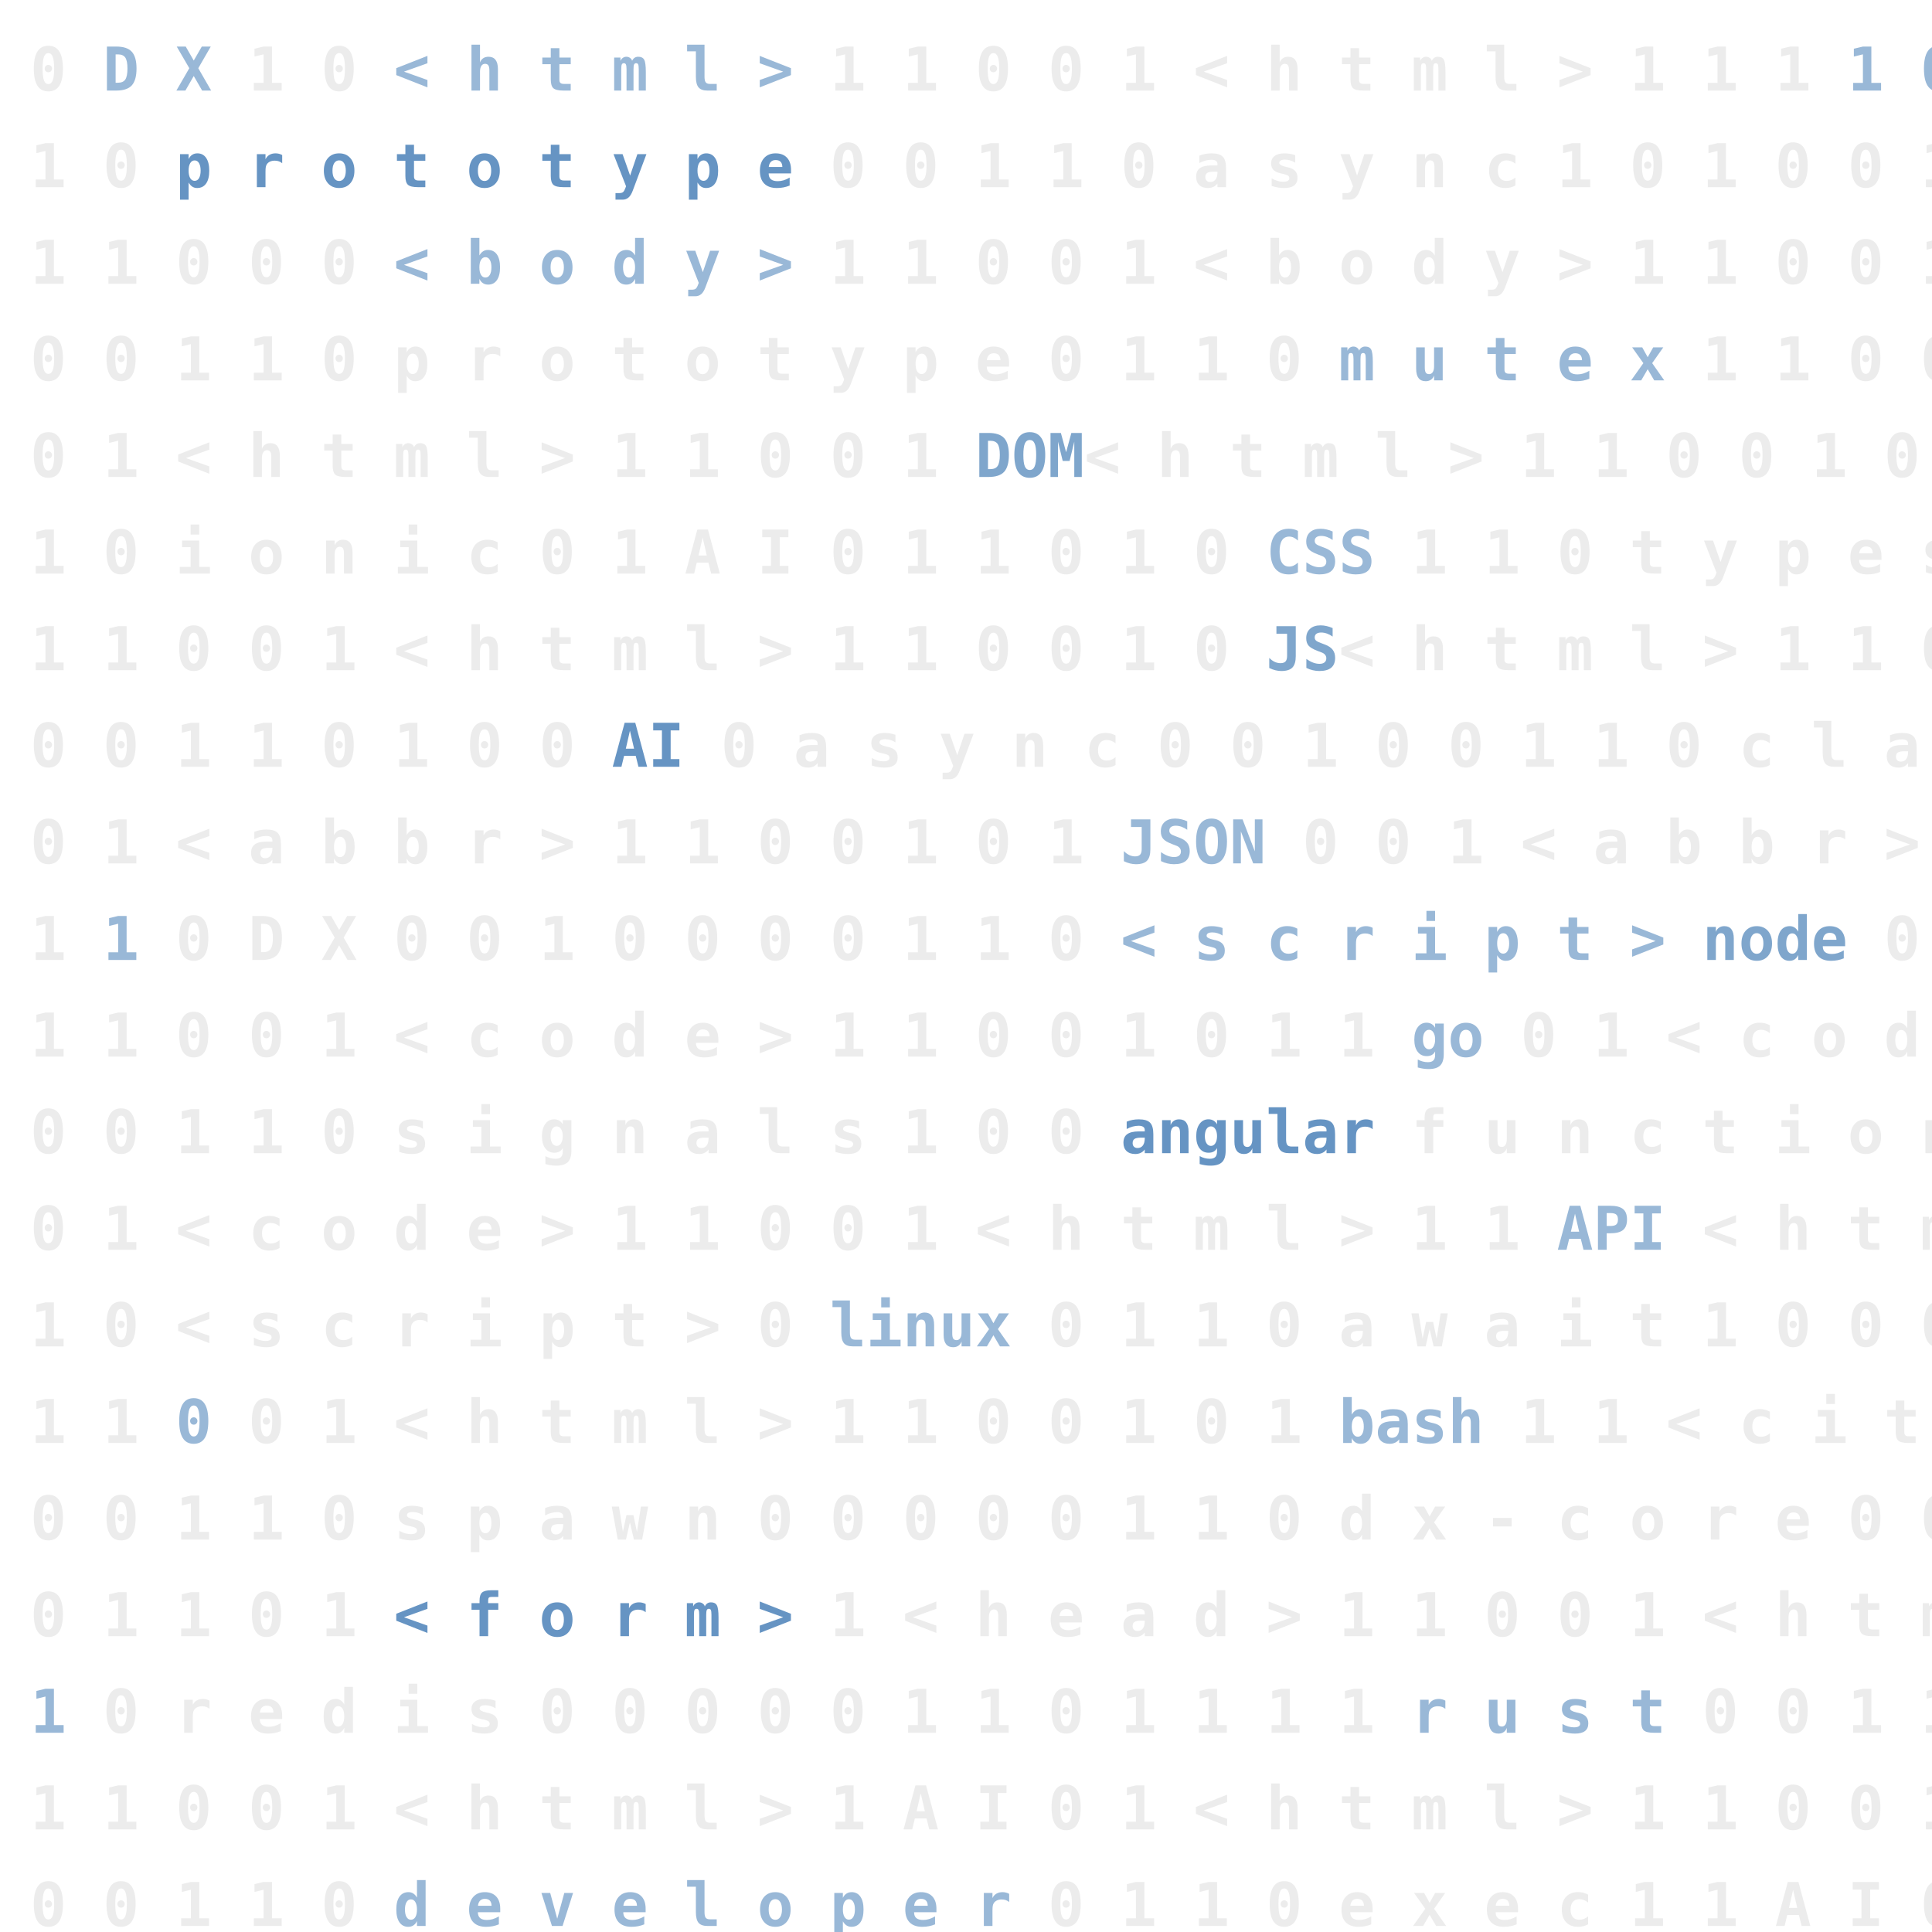
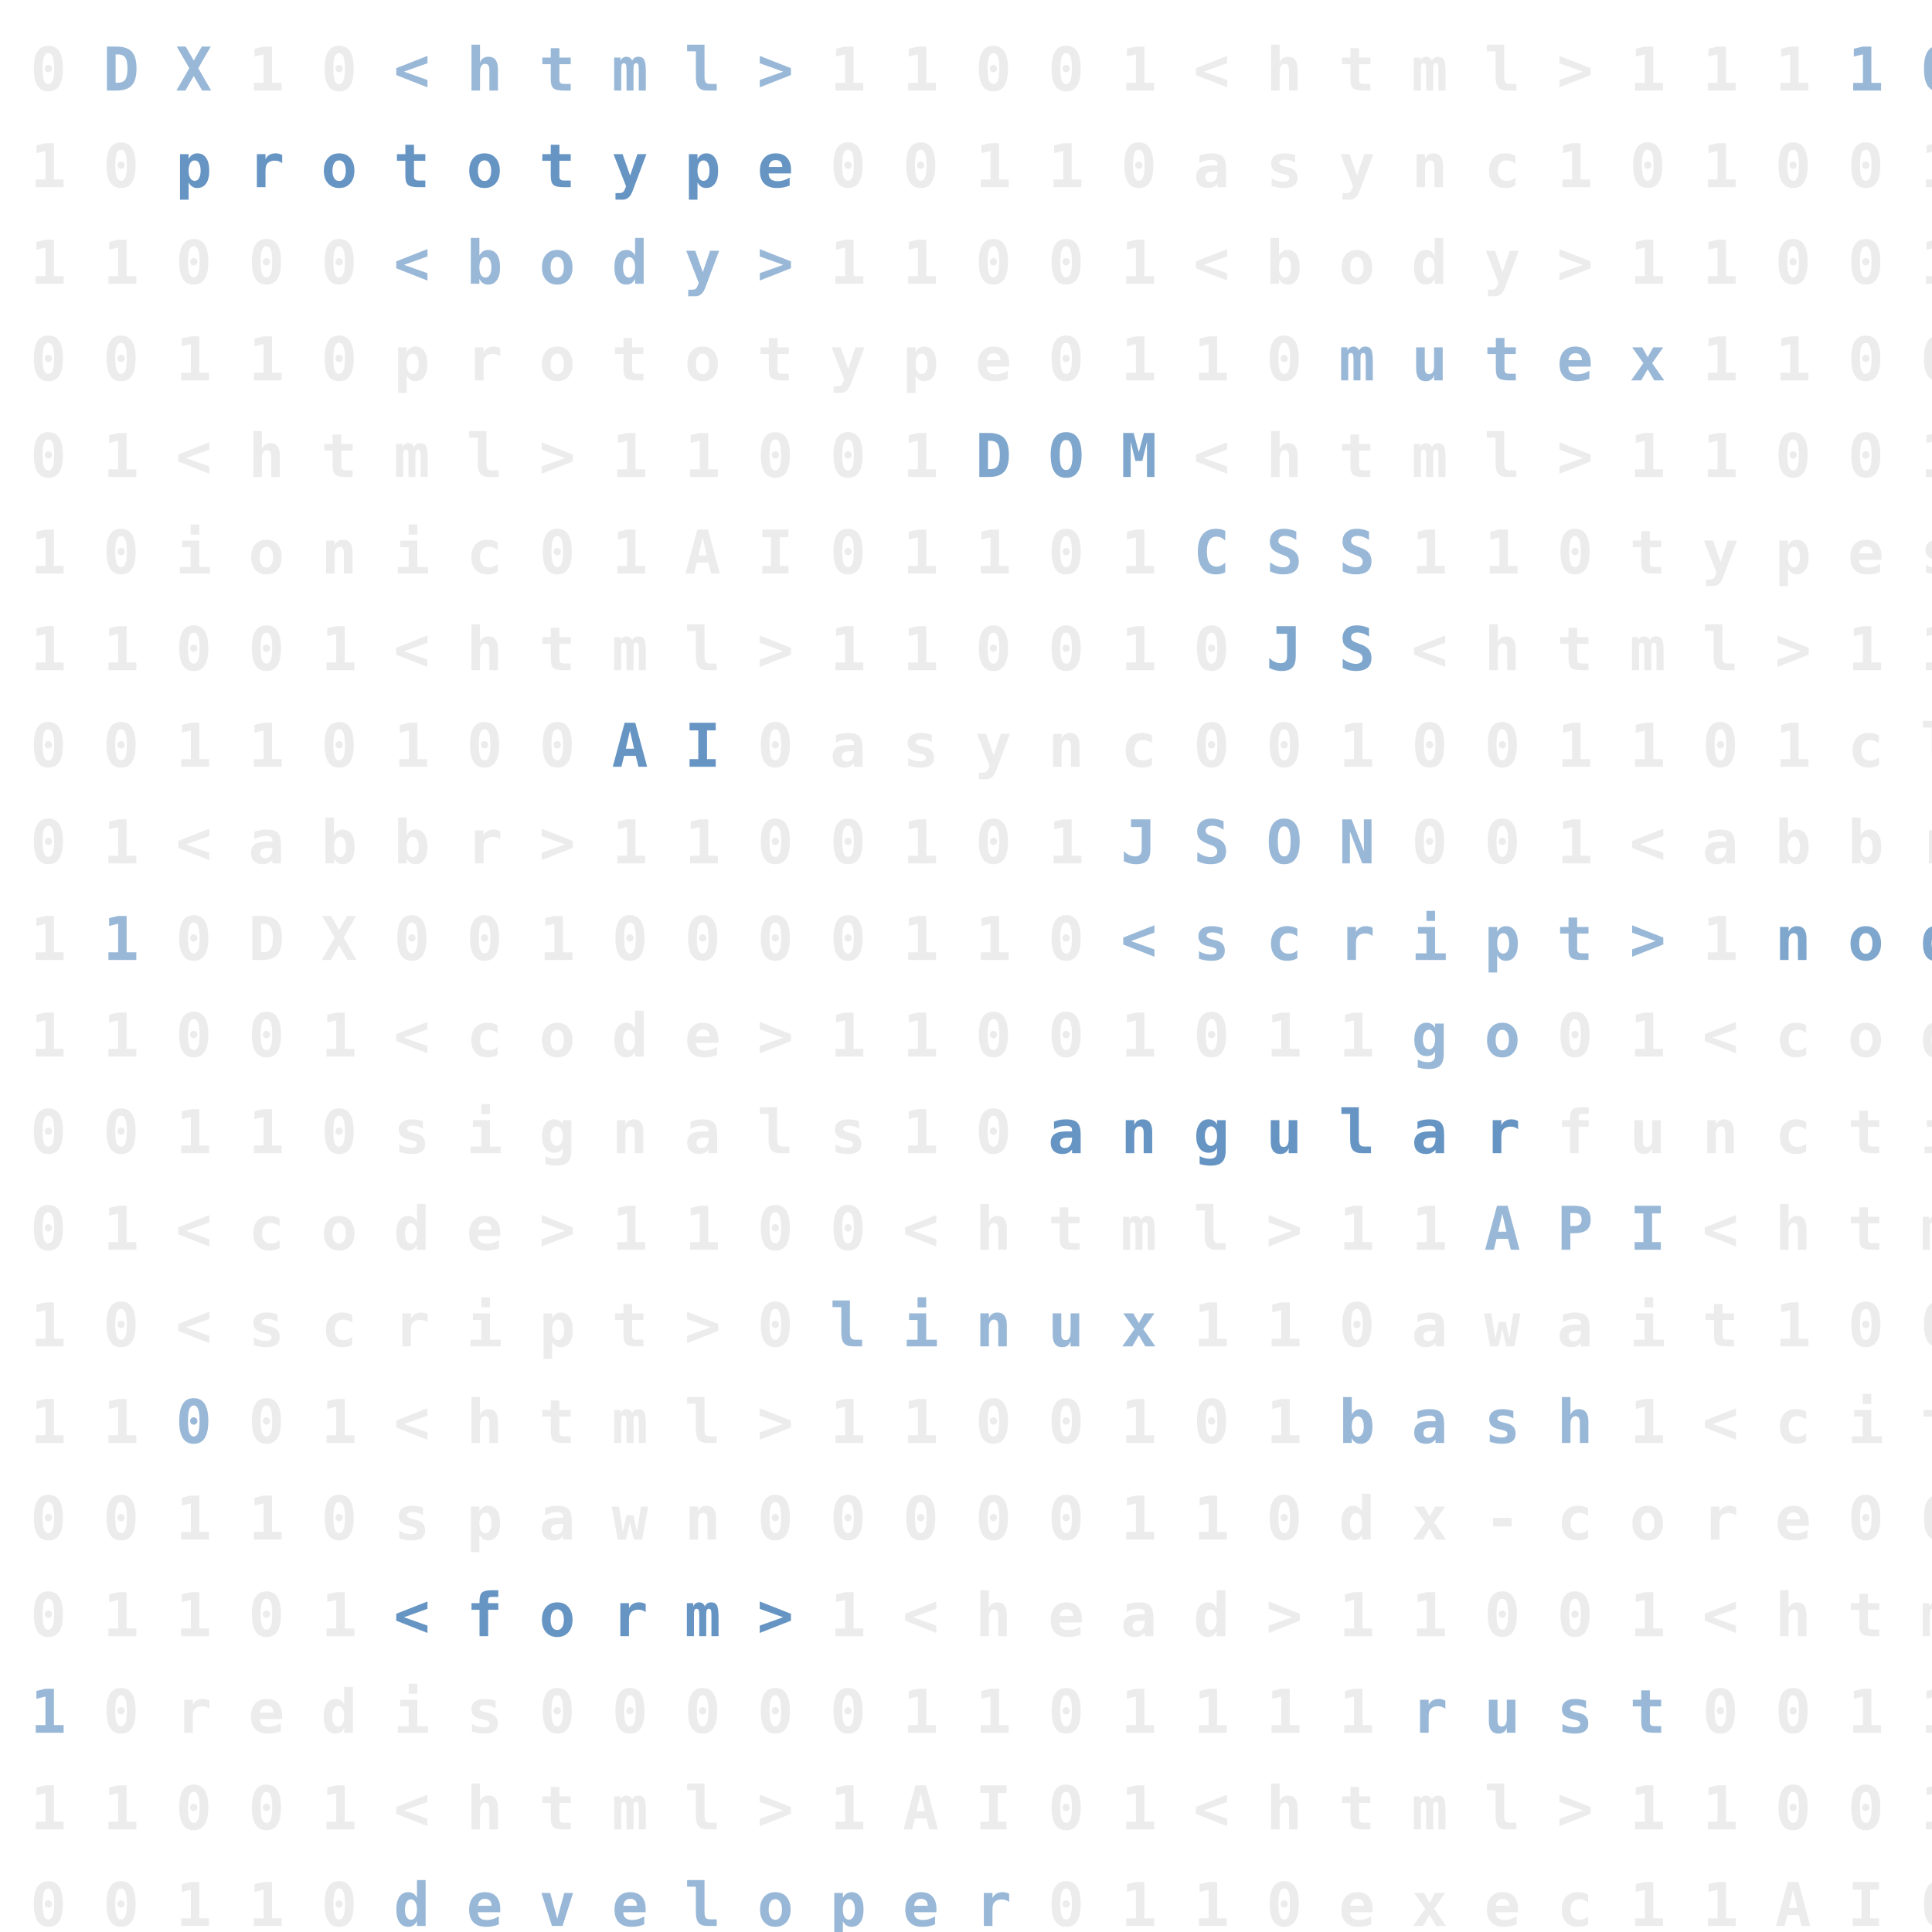
<svg xmlns="http://www.w3.org/2000/svg" width="640" height="640">
  <style>
    text {
      font-family: monospace;
      font-size: 20px;
      font-weight: bold;
      fill: rgba(0, 0, 0, 0.075);
    }
    .a {
      fill: rgba(0, 78, 155, 0.6);
    }
    .b {
      fill: rgba(0, 78, 155, 0.5);
    }
    .c {
      fill: rgba(0, 78, 155, 0.4);
    }
  </style>
-   <text x="10" y="30">0 <tspan class="c">D X</tspan> 1 0 <tspan class="c">&lt; h t m l &gt;</tspan> 1 1 0 0 1 &lt; h t m l &gt; 1 1 1 <tspan class="c"> 1 0 1 0</tspan>
+   <text x="10" y="30">0 <tspan class="c">D X</tspan> 1 0 <tspan class="c">&lt; h t m l &gt;</tspan> 1 1 0 0 1 &lt; h t m l &gt; 1 1 1 <tspan class="c">1 0 1 0</tspan>
  </text>
  <text x="10" y="62">1 0 <tspan class="a">p r o t o t y p e</tspan> 0 0 1 1 0 a s y n c 1 0 1 0 0 1 S S H 0 0 1</text>
  <text x="10" y="94">1 1 0 0 0 <tspan class="c">&lt; b o d y &gt;</tspan> 1 1 0 0 1 &lt; b o d y &gt; 1 1 0 0 1 <tspan class="a">1 0</tspan>
  </text>
  <text x="10" y="126">0 0 1 1 0 p r o t o t y p e 0 1 1 0 <tspan class="c">m u t e x</tspan> 1 1 0 0 1 1 0 N P M 0 0 0 0 0</text>
-   <text x="10" y="158">0 1 &lt; h t m l &gt; 1 1 0 0 1 <tspan class="b">DOM</tspan>&lt; h t m l &gt; 1 1 0 0 1 0 1 1 0 <tspan class="c"> s c r i p t</tspan>
+   <text x="10" y="158">0 1 &lt; h t m l &gt; 1 1 0 0 1 <tspan class="b">D O M</tspan> &lt; h t m l &gt; 1 1 0 0 1 0 1 0 <tspan class="c">s c r i p t</tspan>
  </text>
-   <text x="10" y="190">1 0 i o n i c 0 1 A I 0 1 1 0 1 0 <tspan class="c">CSS</tspan> 1 1 0 t y p e s c r i p t 1 1 0 1 0</text>
-   <text x="10" y="222">1 1 0 0 1 &lt; h t m l &gt; 1 1 0 0 1 0 <tspan class="b">JS</tspan>&lt; h t m l &gt; 1 1 0 0 1 0 1 1 0</text>
-   <text x="10" y="254">0 0 1 1 0 1 0 0 <tspan class="a">AI</tspan> 0 a s y n c 0 0 1 0 0 1 1 0 c l a s s 1</text>
-   <text x="10" y="286">0 1 &lt; a b b r &gt; 1 1 0 0 1 0 1 <tspan class="c">JSON</tspan> 0 0 1 &lt; a b b r &gt; 1 1 0 0 1 0 1</text>
-   <text x="10" y="318">1 <tspan class="c">1</tspan> 0 D X 0 0 1 0 0 0 0 1 1 0 <tspan class="c">&lt; s c r i p t &gt;</tspan>
-     <tspan class="b">node</tspan> 0 1 1 0 f u n c t i o n 0 0 1</text>
-   <text x="10" y="350">1 1 0 0 1 &lt; c o d e &gt; 1 1 0 0 1 0 1 1 <tspan class="c">go</tspan> 0 1 &lt; c o d e &gt; 1 1 0 0 1</text>
-   <text x="10" y="382">0 0 1 1 0 s i g n a l s 1 0 0 <tspan class="a">angular</tspan> f u n c t i o n 0 0 1 1 0 &lt; s c r i p t &gt; 0</text>
-   <text x="10" y="414">0 1 &lt; c o d e &gt; 1 1 0 0 1 &lt; h t m l &gt; 1 1 <tspan class="c">API</tspan> &lt; h t m l &gt; 1 1</text>
-   <text x="10" y="446">1 0 &lt; s c r i p t &gt; 0 <tspan class="c">linux</tspan> 0 1 1 0 a w a i t 1 0 0 0 0 1 1 0 0 r e a c t i v e</text>
-   <text x="10" y="478">1 1 <tspan class="c">0</tspan> 0 1 &lt; h t m l &gt; 1 1 0 0 1 0 1 <tspan class="c">bash</tspan> 1 1 &lt; c i t e &gt; 1 1</text>
+   <text x="10" y="190">1 0 i o n i c 0 1 A I 0 1 1 0 1 <tspan class="c">C S S</tspan> 1 1 0 t y p e s c r i p t 1 1 0 1 0</text>
+   <text x="10" y="222">1 1 0 0 1 &lt; h t m l &gt; 1 1 0 0 1 0 <tspan class="b">J S</tspan> &lt; h t m l &gt; 1 1 0 0 1 0 1 1</text>
+   <text x="10" y="254">0 0 1 1 0 1 0 0 <tspan class="a">A I</tspan> 0 a s y n c 0 0 1 0 0 1 1 0 1 c l a s s</text>
+   <text x="10" y="286">0 1 &lt; a b b r &gt; 1 1 0 0 1 0 1 <tspan class="c">J S O N</tspan> 0 0 1 &lt; a b b r &gt; 1 1 0 0 1 0</text>
+   <text x="10" y="318">1 <tspan class="c">1</tspan> 0 D X 0 0 1 0 0 0 0 1 1 0 <tspan class="c">&lt; s c r i p t &gt;</tspan> 1 <tspan class="b">n o d e</tspan> 0 1 f u n c t i o n 0 0 1</text>
+   <text x="10" y="350">1 1 0 0 1 &lt; c o d e &gt; 1 1 0 0 1 0 1 1 <tspan class="c">g o</tspan> 0 1 &lt; c o d e &gt; 1 1 0 0 1</text>
+   <text x="10" y="382">0 0 1 1 0 s i g n a l s 1 0 <tspan class="a">a n g u l a r</tspan> f u n c t i o n 0 0 1 &lt; s c r i p t &gt;</text>
+   <text x="10" y="414">0 1 &lt; c o d e &gt; 1 1 0 0 &lt; h t m l &gt; 1 1 <tspan class="c">A P I</tspan> &lt; h t m l &gt;</text>
+   <text x="10" y="446">1 0 &lt; s c r i p t &gt; 0 <tspan class="c">l i n u x</tspan> 1 1 0 a w a i t 1 0 0 0 0 1 1 0 r e a c t i v e</text>
+   <text x="10" y="478">1 1 <tspan class="c">0</tspan> 0 1 &lt; h t m l &gt; 1 1 0 0 1 0 1 <tspan class="c">b a s h</tspan> 1 &lt; c i t e &gt; 1 1</text>
  <text x="10" y="510">0 0 1 1 0 s p a w n 0 0 0 0 0 1 1 0 d x - c o r e 0 0 0 1 1 0 <tspan class="c">f u n c t i o n</tspan>
  </text>
  <text x="10" y="542">0 1 1 0 1 <tspan class="a">&lt; f o r m &gt;</tspan> 1 &lt; h e a d &gt; 1 1 0 0 1 &lt; h t m l &gt; 1 1 0</text>
  <text x="10" y="574">
    <tspan class="c">1</tspan> 0 r e d i s 0 0 0 0 0 1 1 0 1 1 1 1 <tspan class="c">r u s t</tspan> 0 0 1 1 0 1</text>
  <text x="10" y="606">1 1 0 0 1 &lt; h t m l &gt; 1 A I 0 1 &lt; h t m l &gt; 1 1 0 0 1 <tspan class="b">0 1</tspan>
  </text>
  <text x="10" y="638">0 0 1 1 0 <tspan class="c">d e v e l o p e r</tspan> 0 1 1 0 e x e c 1 1 A I 0 0 1 1 0 f u n c t i o n</text>
</svg>
